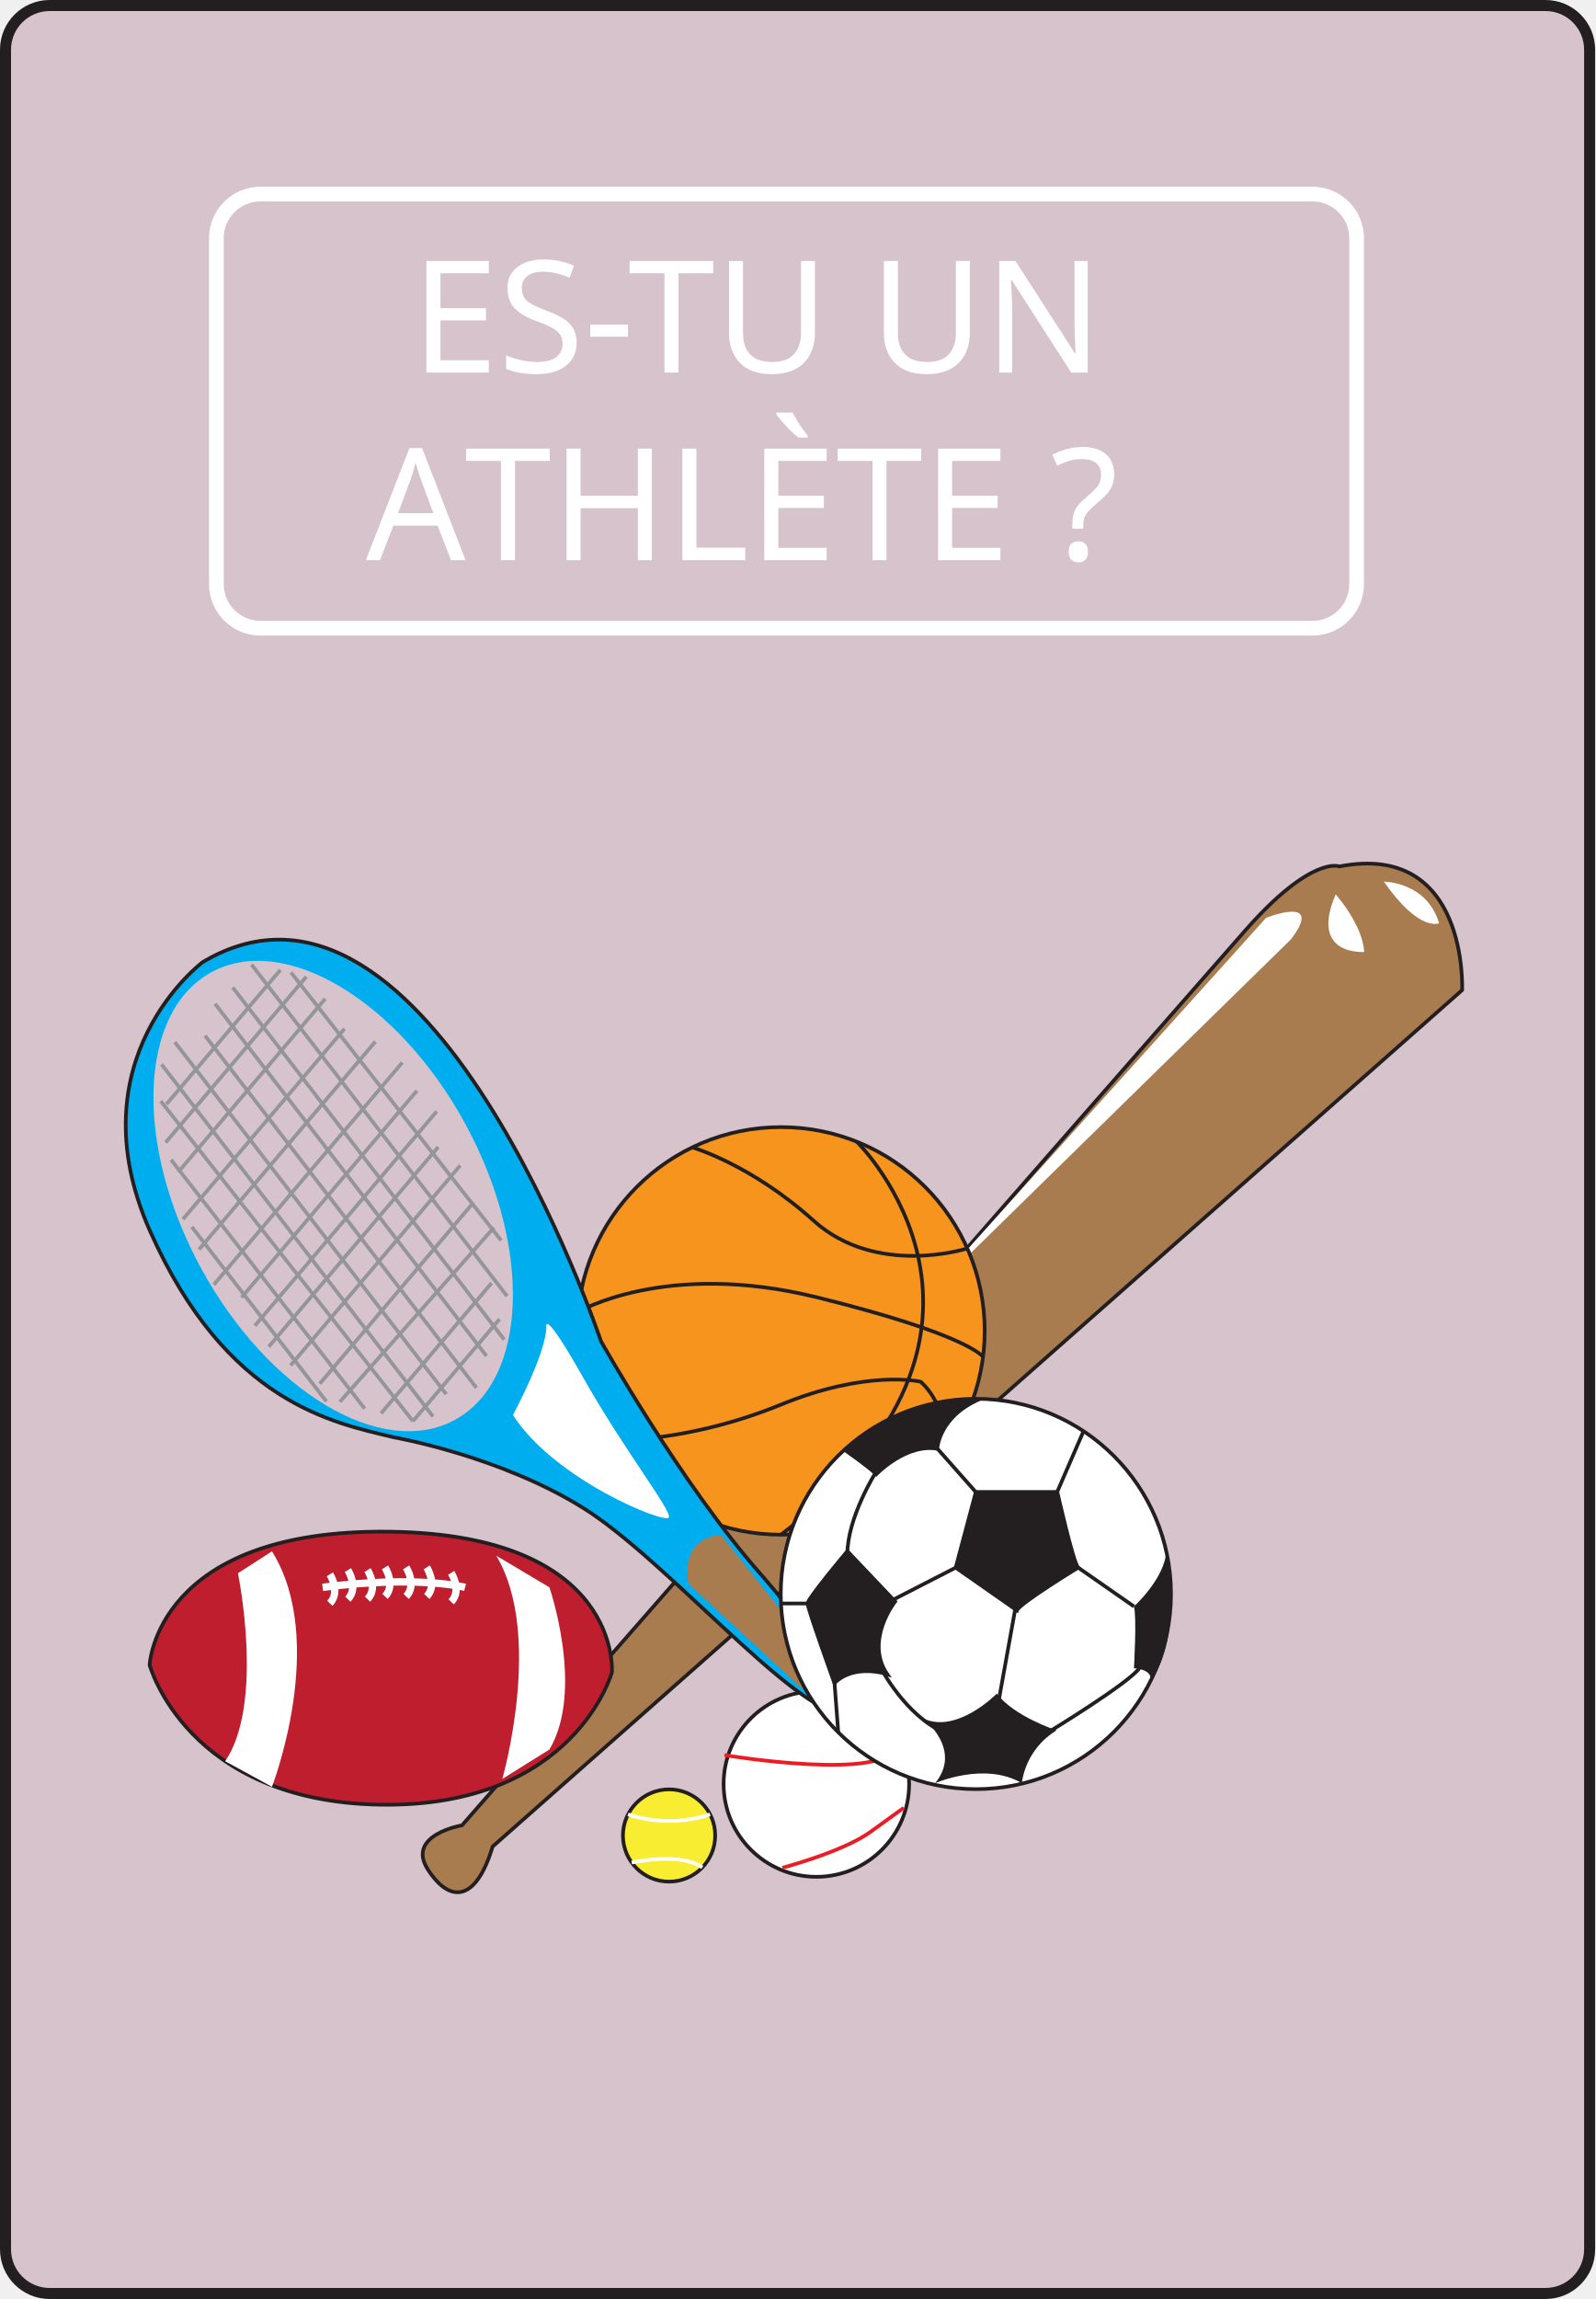
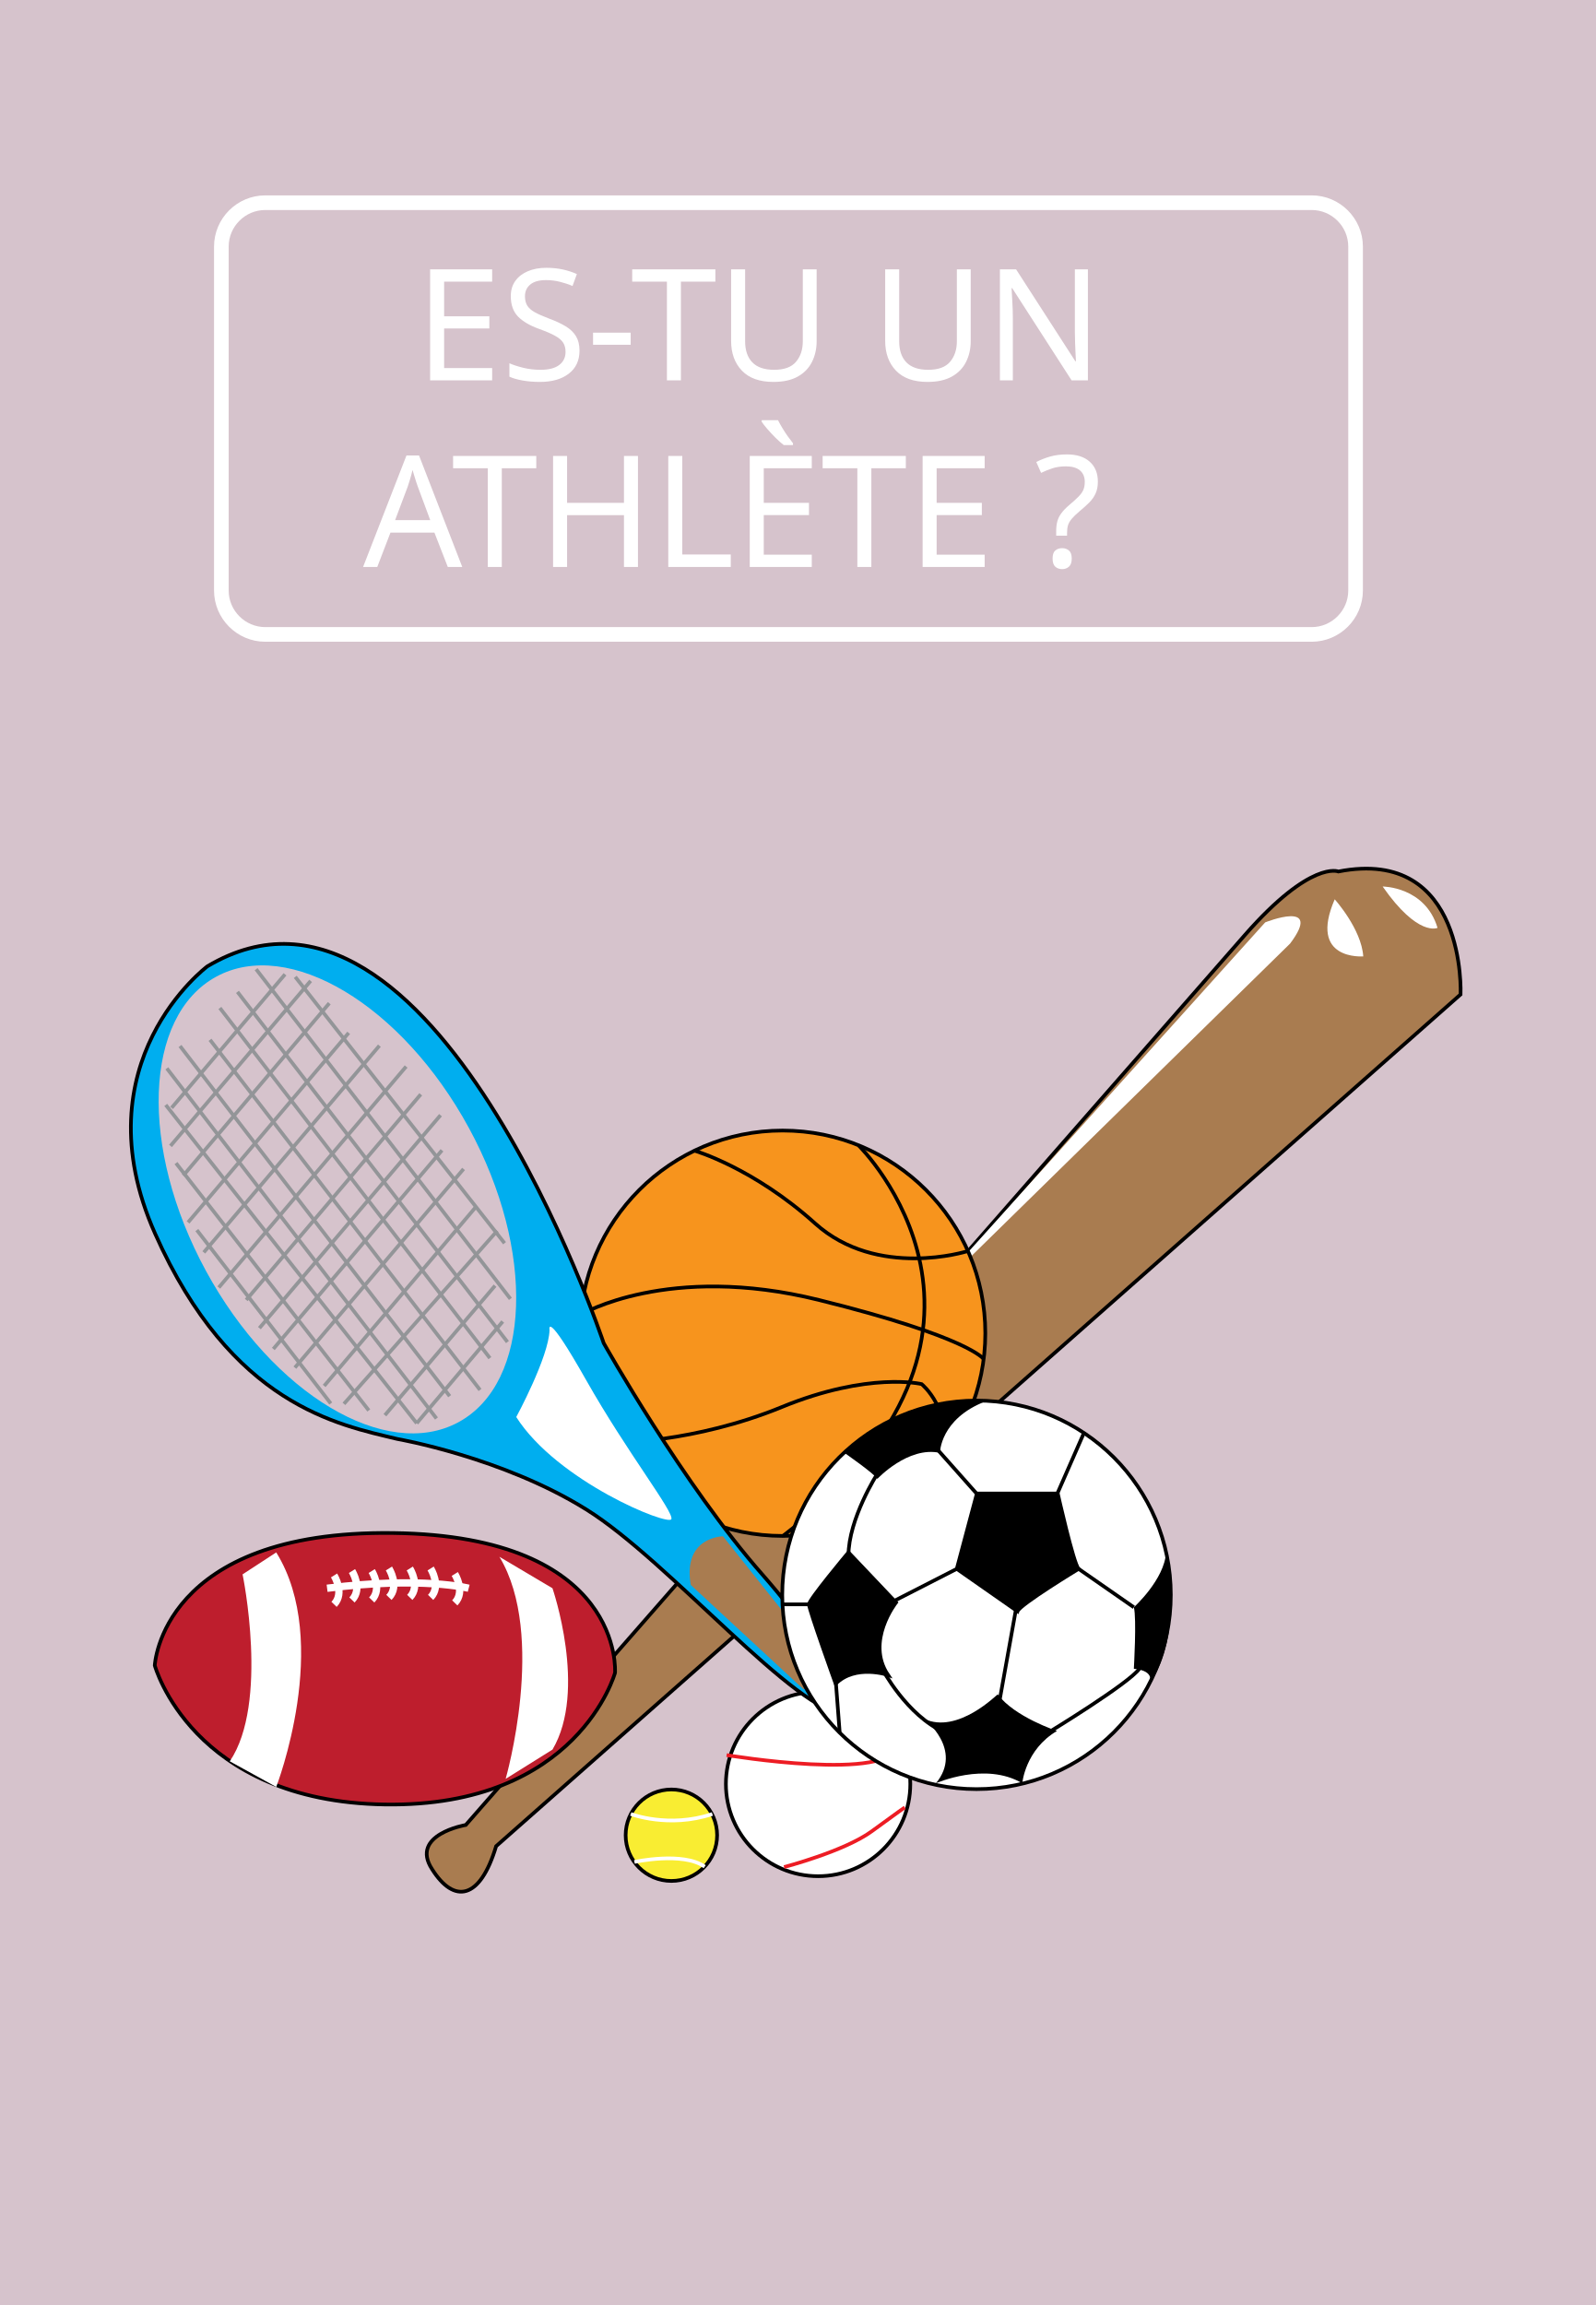
- <svg xmlns="http://www.w3.org/2000/svg" id="Calque_1" data-name="Calque 1" viewBox="0 0 433.68 624.87">
-   <defs>
-     <style>.cls-1,.cls-18{fill:#d6c3cc;}.cls-1,.cls-13,.cls-16,.cls-2,.cls-20,.cls-4,.cls-6,.cls-7,.cls-8{stroke:#231f20;}.cls-1,.cls-11,.cls-13,.cls-14,.cls-15,.cls-16,.cls-19,.cls-2,.cls-20,.cls-3,.cls-4,.cls-6,.cls-7,.cls-8{stroke-miterlimit:10;}.cls-1{stroke-width:3px;}.cls-2,.cls-5,.cls-9{fill:#fff;}.cls-11,.cls-13,.cls-14,.cls-15,.cls-19,.cls-3{fill:none;}.cls-3{stroke:#ed1c24;}.cls-17,.cls-4{fill:#a97c50;}.cls-6{fill:#be1e2d;}.cls-7{fill:#f9ed32;}.cls-8{fill:#f7941d;}.cls-9{font-size:42.49px;font-family:ArialRoundedMTBold, Arial Rounded MT Bold;}.cls-10{letter-spacing:-0.09em;}.cls-11,.cls-14,.cls-15{stroke:#fff;}.cls-11{stroke-width:4px;}.cls-12,.cls-20{fill:#231f20;}.cls-15{stroke-width:2px;}.cls-16{fill:#00aeef;}.cls-19{stroke:#939598;}</style>
-   </defs>
-   <rect class="cls-1" x="1.5" y="1.5" width="430.68" height="621.87" rx="12" ry="12" />
-   <circle class="cls-2" cx="221.95" cy="484.9" r="25.22" />
-   <path class="cls-3" d="M198.6,479.73s45.48,7.58,46.76-2.94" transform="translate(-1.63 -2.69)" />
-   <path class="cls-3" d="M214.35,510.35s16.49-4.34,24-9.8,9-6.49,9-6.49" transform="translate(-1.63 -2.69)" />
-   <path class="cls-4" d="M135.56,504.59,399.14,271.81s1.84-40.46-33.37-33.62c0,0-7.48-3.16-25.53,17.34s-213,243.28-213,243.28-15.41,2.62-9.24,12.08S131.16,519.3,135.56,504.59Z" transform="translate(-1.63 -2.69)" />
-   <path class="cls-5" d="M250.2,358.3l1.14-1.26,94.51-104.88s16-6.37,6.79,5.8" transform="translate(-1.63 -2.69)" />
-   <path class="cls-5" d="M364.77,245.79s7.27,8.11,7.76,15.64C372.53,261.43,357.49,262.59,364.77,245.79Z" transform="translate(-1.63 -2.69)" />
-   <path class="cls-5" d="M377.87,242.32s11.64,0,15,11.3C392.9,253.62,387.57,256.22,377.87,242.32Z" transform="translate(-1.63 -2.69)" />
-   <path class="cls-6" d="M42.31,455.24s1.66-37,65.07-36.24S168,457.21,168,457.21s-10.1,36.78-62.86,36S42.31,455.24,42.31,455.24Z" transform="translate(-1.63 -2.69)" />
-   <circle class="cls-7" cx="181.9" cy="498.89" r="12.54" />
-   <circle class="cls-8" cx="212.32" cy="361.74" r="55.39" />
-   <text class="cls-9" transform="translate(111.81 101.27)">ES-TU UN <tspan class="cls-10" x="-12.35" y="50.99">A</tspan>
-     <tspan x="14.48" y="50.99">THLÈTE ?</tspan>
+ <svg xmlns="http://www.w3.org/2000/svg" version="1.1" id="Calque_1" x="0px" y="0px" viewBox="0 0 436 630" style="enable-background:new 0 0 436 630;" xml:space="preserve">
+   <style type="text/css">
+ 	.st0{fill:#D6C3CC;stroke:#000000;stroke-width:3;stroke-miterlimit:10;}
+ 	.st1{fill:#FFFFFF;stroke:#000000;stroke-miterlimit:10;}
+ 	.st2{fill:none;stroke:#ED1C24;stroke-miterlimit:10;}
+ 	.st3{fill:#A97C50;stroke:#000000;stroke-miterlimit:10;}
+ 	.st4{fill:#FFFFFF;}
+ 	.st5{fill:#BE1E2D;stroke:#000000;stroke-miterlimit:10;}
+ 	.st6{fill:#F9ED32;stroke:#000000;stroke-miterlimit:10;}
+ 	.st7{fill:#F7941D;stroke:#000000;stroke-miterlimit:10;}
+ 	.st8{fill:none;}
+ 	.st9{font-family:'ArialRoundedMTBold';}
+ 	.st10{font-size:42.493px;}
+ 	.st11{fill:none;stroke:#FFFFFF;stroke-width:4;stroke-miterlimit:10;}
+ 	.st12{fill:none;stroke:#000000;stroke-miterlimit:10;}
+ 	.st13{fill:none;stroke:#FFFFFF;stroke-miterlimit:10;}
+ 	.st14{fill:none;stroke:#FFFFFF;stroke-width:2;stroke-miterlimit:10;}
+ 	.st15{fill:#00AEEF;stroke:#000000;stroke-miterlimit:10;}
+ 	.st16{fill:#A97C50;}
+ 	.st17{fill:#D6C3CC;}
+ 	.st18{fill:none;stroke:#939598;stroke-miterlimit:10;}
+ 	.st19{stroke:#000000;stroke-miterlimit:10;}
+ </style>
+   <path class="st0" d="M439.3,657.3H-8.4c-6.6,0-12-5.4-12-12V-9.9c0-6.6,5.4-12,12-12h447.8c6.6,0,12,5.4,12,12v655.2  C451.3,651.9,445.9,657.3,439.3,657.3z" />
+   <circle class="st1" cx="223.6" cy="487.6" r="25.2" />
+   <path class="st2" d="M198.6,479.7c0,0,45.5,7.6,46.8-2.9" />
+   <path class="st2" d="M214.3,510.3c0,0,16.5-4.3,24-9.8c7.5-5.5,9-6.5,9-6.5" />
+   <path class="st3" d="M135.6,504.6l263.6-232.8c0,0,1.8-40.5-33.4-33.6c0,0-7.5-3.2-25.5,17.3c-18,20.5-213,243.3-213,243.3  s-15.4,2.6-9.2,12.1C124.1,520.4,131.2,519.3,135.6,504.6z" />
+   <path class="st4" d="M250.2,358.3l1.1-1.3l94.5-104.9c0,0,16-6.4,6.8,5.8" />
+   <path class="st4" d="M364.8,245.8c0,0,7.3,8.1,7.8,15.6C372.5,261.4,357.5,262.6,364.8,245.8z" />
+   <path class="st4" d="M377.9,242.3c0,0,11.6,0,15,11.3C392.9,253.6,387.6,256.2,377.9,242.3z" />
+   <path class="st5" d="M42.3,455.2c0,0,1.7-37,65.1-36.2c63.4,0.8,60.7,38.2,60.7,38.2s-10.1,36.8-62.9,36S42.3,455.2,42.3,455.2z" />
+   <circle class="st6" cx="183.5" cy="501.6" r="12.5" />
+   <circle class="st7" cx="213.9" cy="364.4" r="55.4" />
+   <rect x="61.3" y="73" class="st8" width="309.2" height="122.6" />
+   <text transform="matrix(1 0 0 1 113.4343 103.9642)">
+     <tspan x="0" y="0" class="st4 st9 st10">ES-TU UN  </tspan>
+     <tspan x="-14.2" y="51" class="st4 st9 st10">ATHLÈTE ?</tspan>
  </text>
-   <rect class="cls-11" x="58.82" y="52.75" width="310.01" height="118" rx="12" ry="12" />
-   <path class="cls-12" d="M286.6,386.64s7.35,4.5,8.16,9.37h7.13S292.41,388.57,286.6,386.64Z" transform="translate(-1.63 -2.69)" />
-   <path class="cls-13" d="M234.66,313.09s51.86,51-20.71,106.74" transform="translate(-1.63 -2.69)" />
-   <path class="cls-13" d="M189.84,314.55s16,4.61,33,19.93,41.45,7.62,41.45,7.62" transform="translate(-1.63 -2.69)" />
-   <path class="cls-13" d="M158.75,359.3s23.76-14.18,65-4,45.13,16.18,45.13,16.18" transform="translate(-1.63 -2.69)" />
-   <path class="cls-13" d="M167.64,394.41a134.28,134.28,0,0,0,46-9.82c23.82-9.82,38.29-6.34,38.29-6.34s8.68,7,5.7,20.46" transform="translate(-1.63 -2.69)" />
-   <path class="cls-14" d="M172.37,495.85a35.77,35.77,0,0,0,22.3,0" transform="translate(-1.63 -2.69)" />
-   <path class="cls-14" d="M173.37,508.93s13.34-2.91,19.19,1.33" transform="translate(-1.63 -2.69)" />
-   <path class="cls-5" d="M66.32,430.3s7.29,35.24-3.47,51.09l12.72,6.95s15.3-39.5,0-64Z" transform="translate(-1.63 -2.69)" />
-   <path class="cls-5" d="M136.54,425.52,151,434.13s9.61,27.91,0,44.08l-12.81,8S149.46,447,136.54,425.52Z" transform="translate(-1.63 -2.69)" />
-   <path class="cls-15" d="M128.07,434.13s-12.66-3.34-38.74,0" transform="translate(-1.63 -2.69)" />
-   <path class="cls-15" d="M91.31,430.58s3,4.76,0,7.89" transform="translate(-1.63 -2.69)" />
-   <path class="cls-15" d="M96.21,429.44s3,4.77,0,7.9" transform="translate(-1.63 -2.69)" />
-   <path class="cls-15" d="M101.55,429.44s3,4.77,0,7.9" transform="translate(-1.63 -2.69)" />
-   <path class="cls-15" d="M106.3,428.7s3,4.77,0,7.9" transform="translate(-1.63 -2.69)" />
-   <path class="cls-15" d="M112.05,428.7s3,4.77,0,7.9" transform="translate(-1.63 -2.69)" />
-   <path class="cls-15" d="M117.65,428.7s3,4.77,0,7.9" transform="translate(-1.63 -2.69)" />
-   <path class="cls-15" d="M124.29,430.19s3,4.76,0,7.89" transform="translate(-1.63 -2.69)" />
-   <path class="cls-16" d="M231.58,468.83s-1.39-13.63-23.13-38.28S165,367.19,165,367.19s-46.73-139.58-108.26-103c0,0-35.16,26.17-14.34,73.06s50,52.16,66.16,56.07c0,0,28.84,5,51.67,19.27S217.45,468.27,231.58,468.83Z" transform="translate(-1.63 -2.69)" />
-   <path class="cls-5" d="M141.09,387.28s8.85-16.38,9.09-23.84c0,0-1.17-6.09,10,13.68s24,36,23.3,38S152.27,404.85,141.09,387.28Z" transform="translate(-1.63 -2.69)" />
-   <path class="cls-17" d="M197.64,419.86s-11.09.1-8.85,13.28L219.7,461.7l4.89-8Z" transform="translate(-1.63 -2.69)" />
-   <ellipse class="cls-18" cx="92.22" cy="327.76" rx="40.93" ry="69.26" transform="translate(-147.03 81.21) rotate(-28.54)" />
-   <line class="cls-19" x1="76.24" y1="263.62" x2="45.27" y2="300.11" />
-   <line class="cls-19" x1="83.29" y1="265.45" x2="45.02" y2="310.55" />
-   <line class="cls-19" x1="88.41" y1="271.48" x2="48.45" y2="318.58" />
-   <line class="cls-19" x1="93.67" y1="279.61" x2="49.75" y2="331.37" />
-   <line class="cls-19" x1="102.04" y1="283.12" x2="54.11" y2="339.6" />
-   <line class="cls-19" x1="109.37" y1="288.79" x2="58.13" y2="349.18" />
-   <line class="cls-19" x1="113.35" y1="296.45" x2="65.67" y2="352.65" />
-   <line class="cls-19" x1="118.73" y1="302.08" x2="69.3" y2="360.33" />
-   <line class="cls-19" x1="119.13" y1="311.76" x2="73.08" y2="366.03" />
-   <line class="cls-19" x1="125.11" y1="316.77" x2="79.01" y2="371.11" />
-   <line class="cls-19" x1="128.64" y1="326.94" x2="86.93" y2="376.1" />
-   <line class="cls-19" x1="134.28" y1="333.66" x2="92.4" y2="381.02" />
-   <line class="cls-19" x1="133.64" y1="348.74" x2="103.6" y2="384.15" />
-   <line class="cls-19" x1="135.8" y1="358.55" x2="112.27" y2="386.28" />
-   <line class="cls-19" x1="43.93" y1="289.3" x2="117.72" y2="385.01" />
-   <line class="cls-19" x1="47.53" y1="283.24" x2="121.32" y2="378.95" />
-   <line class="cls-19" x1="55.75" y1="281.51" x2="129.53" y2="377.22" />
-   <line class="cls-19" x1="58.47" y1="272.83" x2="132.25" y2="368.54" />
-   <line class="cls-19" x1="63.28" y1="268.39" x2="137.07" y2="364.1" />
-   <line class="cls-19" x1="68.4" y1="262.19" x2="137.86" y2="352.3" />
-   <line class="cls-19" x1="79.11" y1="264.31" x2="136.24" y2="337.16" />
-   <line class="cls-19" x1="52.16" y1="333.47" x2="88.73" y2="380.91" />
-   <line class="cls-19" x1="46.51" y1="315.22" x2="99.13" y2="382.85" />
-   <line class="cls-19" x1="43.71" y1="299.28" x2="112.27" y2="386.28" />
-   <circle class="cls-2" cx="265.31" cy="433.24" r="53.05" />
-   <path class="cls-20" d="M261.46,428.77l5.48-20.57h22.14s4.33,19.22,5.68,20.57c0,0-16,9.75-16.65,11.64Z" transform="translate(-1.63 -2.69)" />
-   <path class="cls-20" d="M232,424.3l13,13.68s-8.39,10.56-2.16,19.76c0,0-8.9-3-14.35,2.44,0,0-7.31-20.31-7.31-21.66S232,424.3,232,424.3Z" transform="translate(-1.63 -2.69)" />
-   <path class="cls-12" d="M230.83,397.06s8.16,5.72,9,7.07c0,0,8.39-9,17.06-7.07,0,0,0-9.34,12.46-14.13A49.29,49.29,0,0,0,230.83,397.06Z" transform="translate(-1.63 -2.69)" />
-   <path class="cls-12" d="M252.61,469.77s10.83,8.39,3.25,17.59c0,0,13.54-5.95,23.56,0A20,20,0,0,1,288.89,473s-11.64-3.79-16.24-10C272.65,463,261.82,474.1,252.61,469.77Z" transform="translate(-1.63 -2.69)" />
-   <path class="cls-12" d="M314.14,460.18s2-3.52-4.22-4.06c0,0,.81-13.81,0-16.79,0,0,8.38-7.58,8.79-15C318.71,424.3,323.66,447.08,314.14,460.18Z" transform="translate(-1.63 -2.69)" />
-   <line class="cls-13" x1="294.44" y1="389.32" x2="287.02" y2="406.43" />
-   <line class="cls-13" x1="254.18" y1="392.98" x2="266.08" y2="406.43" />
-   <path class="cls-13" d="M239.8,402.76S232,415.09,232,425.17" transform="translate(-1.63 -2.69)" />
-   <line class="cls-13" x1="226.8" y1="456.38" x2="227.9" y2="470.85" />
-   <line class="cls-13" x1="219.49" y1="435.83" x2="212.32" y2="435.83" />
-   <line class="cls-13" x1="259.83" y1="426.08" x2="242.85" y2="434.79" />
-   <line class="cls-13" x1="276.48" y1="434.79" x2="271.56" y2="462.06" />
-   <path class="cls-13" d="M241.14,456.12s6.67,12.83,17.07,17.42" transform="translate(-1.63 -2.69)" />
-   <path class="cls-13" d="M286.6,473.54s22-13.4,24.78-17.42" transform="translate(-1.63 -2.69)" />
-   <line class="cls-13" x1="293.13" y1="426.08" x2="308.3" y2="436.64" />
+   <path class="st11" d="M358.5,173.4h-286c-6.6,0-12-5.4-12-12v-94c0-6.6,5.4-12,12-12h286c6.6,0,12,5.4,12,12v94  C370.5,168,365.1,173.4,358.5,173.4z" />
+   <path d="M286.6,386.6c0,0,7.4,4.5,8.2,9.4h7.1C301.9,396,292.4,388.6,286.6,386.6z" />
+   <path class="st12" d="M234.7,313.1c0,0,51.9,51-20.7,106.7" />
+   <path class="st12" d="M189.8,314.5c0,0,16,4.6,33,19.9s41.5,7.6,41.5,7.6" />
+   <path class="st12" d="M158.8,359.3c0,0,23.8-14.2,65-4s45.1,16.2,45.1,16.2" />
+   <path class="st12" d="M167.6,394.4c0,0,22.1,0,46-9.8s38.3-6.3,38.3-6.3s8.7,7,5.7,20.5" />
+   <path class="st13" d="M172.4,495.8c0,0,10.4,4,22.3,0" />
+   <path class="st13" d="M173.4,508.9c0,0,13.3-2.9,19.2,1.3" />
+   <path class="st4" d="M66.3,430.3c0,0,7.3,35.2-3.5,51.1l12.7,7c0,0,15.3-39.5,0-64.1L66.3,430.3z" />
+   <path class="st4" d="M136.5,425.5l14.5,8.6c0,0,9.6,27.9,0,44.1l-12.8,8C138.2,486.2,149.5,447,136.5,425.5z" />
+   <path class="st14" d="M128.1,434.1c0,0-12.7-3.3-38.7,0" />
+   <path class="st14" d="M91.3,430.6c0,0,3,4.8,0,7.9" />
+   <path class="st14" d="M96.2,429.4c0,0,3,4.8,0,7.9" />
+   <path class="st14" d="M101.6,429.4c0,0,3,4.8,0,7.9" />
+   <path class="st14" d="M106.3,428.7c0,0,3,4.8,0,7.9" />
+   <path class="st14" d="M112,428.7c0,0,3,4.8,0,7.9" />
+   <path class="st14" d="M117.7,428.7c0,0,3,4.8,0,7.9" />
+   <path class="st14" d="M124.3,430.2c0,0,3,4.8,0,7.9" />
+   <path class="st15" d="M231.6,468.8c0,0-1.4-13.6-23.1-38.3c-21.7-24.6-43.5-63.4-43.5-63.4s-46.7-139.6-108.3-103  c0,0-35.2,26.2-14.3,73.1s50,52.2,66.2,56.1c0,0,28.8,5,51.7,19.3S217.4,468.3,231.6,468.8z" />
+   <path class="st4" d="M141.1,387.3c0,0,8.9-16.4,9.1-23.8c0,0-1.2-6.1,10,13.7c11.2,19.8,24,36,23.3,38  C182.8,417.2,152.3,404.9,141.1,387.3z" />
+   <path class="st16" d="M197.6,419.9c0,0-11.1,0.1-8.8,13.3l30.9,28.6l4.9-8L197.6,419.9z" />
+   <ellipse transform="matrix(0.8785 -0.4778 0.4778 0.8785 -145.3989 83.8993)" class="st17" cx="92.2" cy="327.8" rx="40.9" ry="69.3" />
+   <line class="st18" x1="77.9" y1="266.3" x2="46.9" y2="302.8" />
+   <line class="st18" x1="84.9" y1="268.1" x2="46.6" y2="313.2" />
+   <line class="st18" x1="90" y1="274.2" x2="50.1" y2="321.3" />
+   <line class="st18" x1="95.3" y1="282.3" x2="51.4" y2="334.1" />
+   <line class="st18" x1="103.7" y1="285.8" x2="55.7" y2="342.3" />
+   <line class="st18" x1="111" y1="291.5" x2="59.8" y2="351.9" />
+   <line class="st18" x1="115" y1="299.1" x2="67.3" y2="355.3" />
+   <line class="st18" x1="120.4" y1="304.8" x2="70.9" y2="363" />
+   <line class="st18" x1="120.8" y1="314.4" x2="74.7" y2="368.7" />
+   <line class="st18" x1="126.7" y1="319.5" x2="80.6" y2="373.8" />
+   <line class="st18" x1="130.3" y1="329.6" x2="88.6" y2="378.8" />
+   <line class="st18" x1="135.9" y1="336.4" x2="94" y2="383.7" />
+   <line class="st18" x1="135.3" y1="351.4" x2="105.2" y2="386.8" />
+   <line class="st18" x1="137.4" y1="361.2" x2="113.9" y2="389" />
+   <line class="st18" x1="45.6" y1="292" x2="119.3" y2="387.7" />
+   <line class="st18" x1="49.2" y1="285.9" x2="122.9" y2="381.6" />
+   <line class="st18" x1="57.4" y1="284.2" x2="131.2" y2="379.9" />
+   <line class="st18" x1="60.1" y1="275.5" x2="133.9" y2="371.2" />
+   <line class="st18" x1="64.9" y1="271.1" x2="138.7" y2="366.8" />
+   <line class="st18" x1="70" y1="264.9" x2="139.5" y2="355" />
+   <line class="st18" x1="80.7" y1="267" x2="137.9" y2="339.8" />
+   <line class="st18" x1="53.8" y1="336.2" x2="90.4" y2="383.6" />
+   <line class="st18" x1="48.1" y1="317.9" x2="100.8" y2="385.5" />
+   <line class="st18" x1="45.3" y1="302" x2="113.9" y2="389" />
+   <circle class="st1" cx="266.9" cy="435.9" r="53.1" />
+   <path class="st19" d="M261.5,428.8l5.5-20.6h22.1c0,0,4.3,19.2,5.7,20.6c0,0-16,9.7-16.7,11.6L261.5,428.8z" />
+   <path class="st19" d="M231.9,424.3l13,13.7c0,0-8.4,10.6-2.2,19.8c0,0-8.9-3-14.3,2.4c0,0-7.3-20.3-7.3-21.7  C221.1,437.2,231.9,424.3,231.9,424.3z" />
+   <path d="M230.8,397.1c0,0,8.2,5.7,9,7.1c0,0,8.4-9,17.1-7.1c0,0,0-9.3,12.5-14.1C269.3,382.9,248.4,380,230.8,397.1z" />
+   <path d="M252.6,469.8c0,0,10.8,8.4,3.2,17.6c0,0,13.5-6,23.6,0c0,0,0.8-9.2,9.5-14.3c0,0-11.6-3.8-16.2-10  C272.6,463,261.8,474.1,252.6,469.8z" />
+   <path d="M314.1,460.2c0,0,2-3.5-4.2-4.1c0,0,0.8-13.8,0-16.8c0,0,8.4-7.6,8.8-15C318.7,424.3,323.7,447.1,314.1,460.2z" />
+   <line class="st12" x1="296.1" y1="392" x2="288.6" y2="409.1" />
+   <line class="st12" x1="255.8" y1="395.7" x2="267.7" y2="409.1" />
+   <path class="st12" d="M239.8,402.8c0,0-7.9,12.3-7.9,22.4" />
+   <line class="st12" x1="228.4" y1="459.1" x2="229.5" y2="473.5" />
+   <line class="st12" x1="221.1" y1="438.5" x2="213.9" y2="438.5" />
+   <line class="st12" x1="261.5" y1="428.8" x2="244.5" y2="437.5" />
+   <line class="st12" x1="278.1" y1="437.5" x2="273.2" y2="464.8" />
+   <path class="st12" d="M241.1,456.1c0,0,6.7,12.8,17.1,17.4" />
+   <path class="st12" d="M286.6,473.5c0,0,22-13.4,24.8-17.4" />
+   <line class="st12" x1="294.8" y1="428.8" x2="309.9" y2="439.3" />
</svg>
